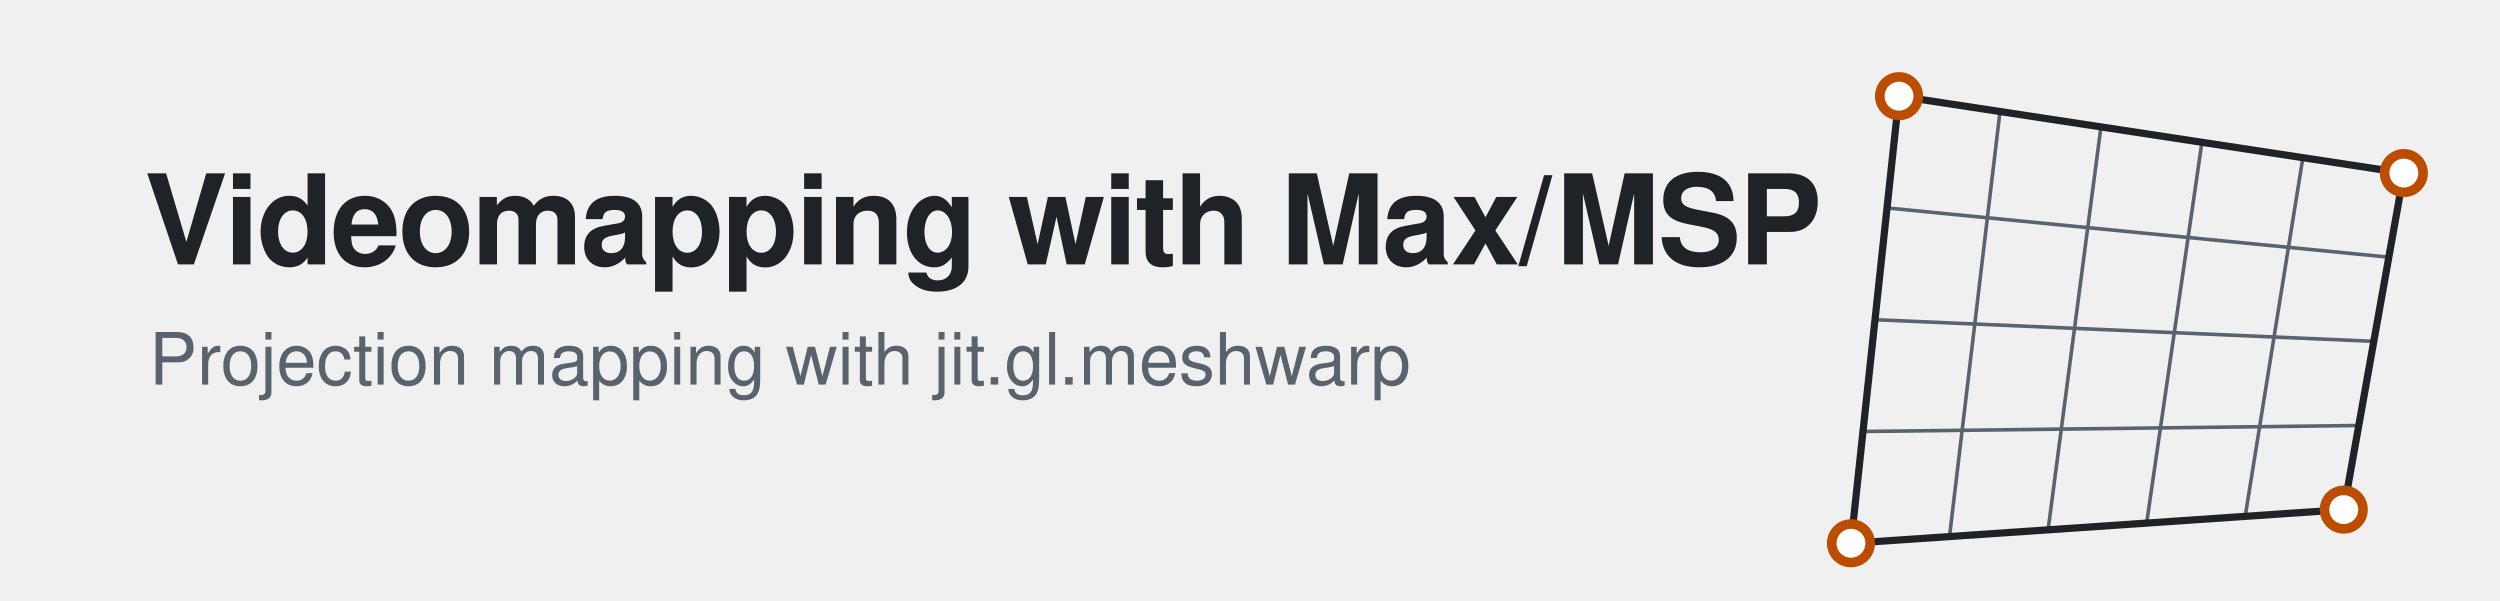
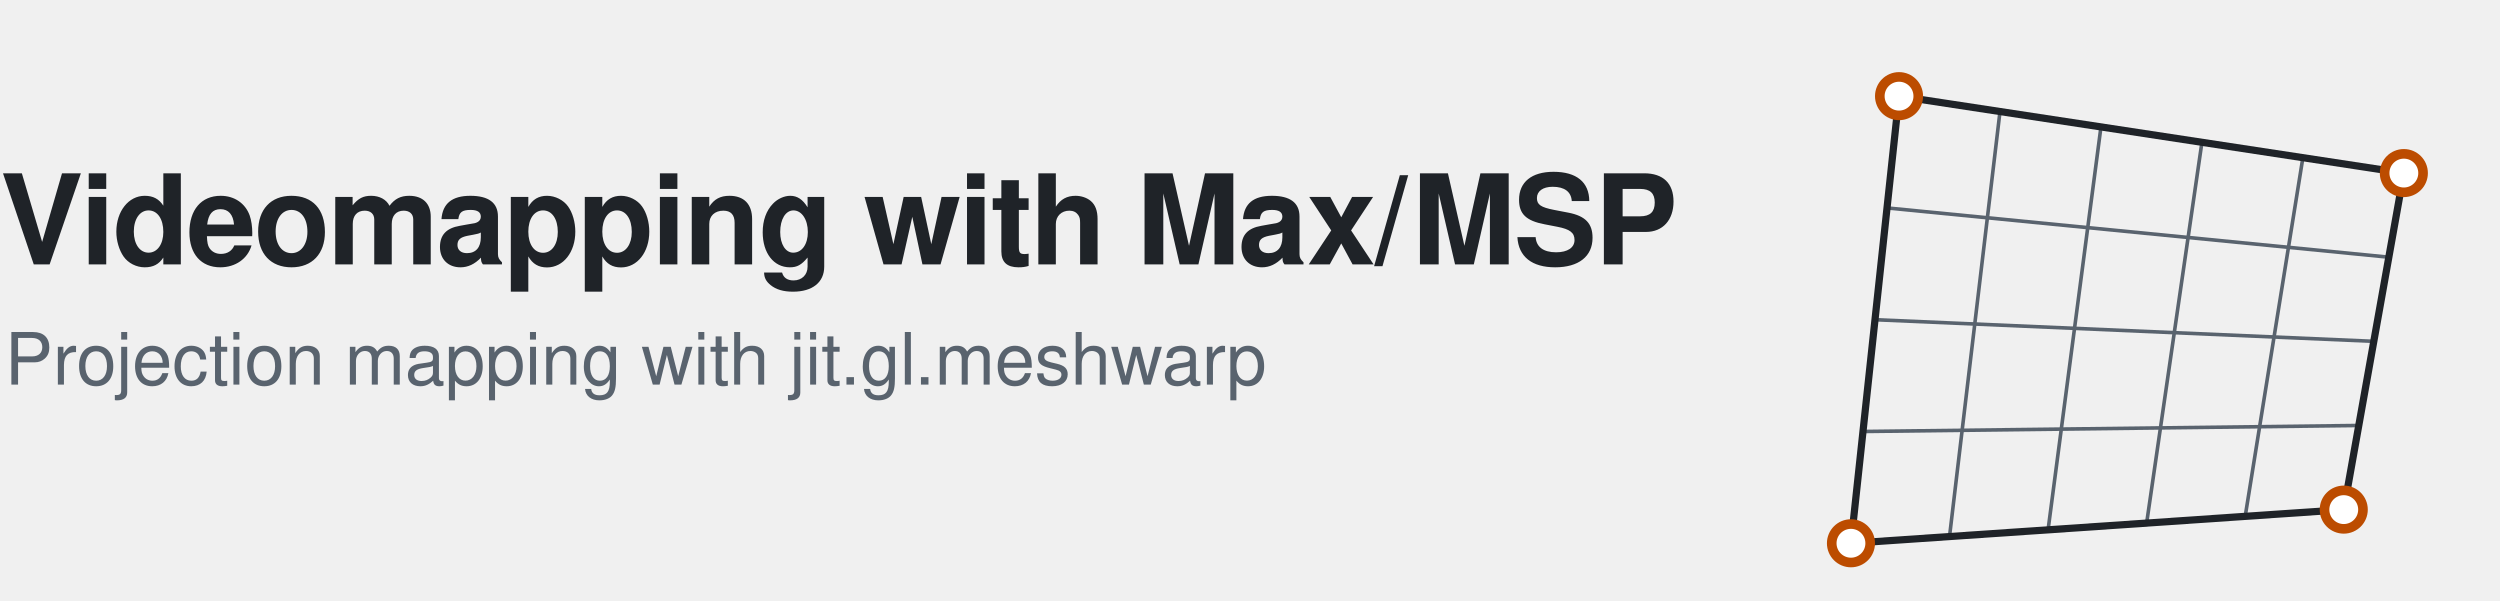
<svg xmlns="http://www.w3.org/2000/svg" viewBox="0 0 1040 250" width="1040" height="250" role="img" aria-labelledby="t d">
-   <text x="60" y="110" fill="#1f2328" font-family="-apple-system, BlinkMacSystemFont, 'Segoe UI', Helvetica, Arial, sans-serif" font-size="52" font-weight="700" letter-spacing="-1" textLength="660" lengthAdjust="spacingAndGlyphs">Videomapping with Max/MSP</text>
-   <text x="62" y="160" fill="#59636e" font-family="-apple-system, BlinkMacSystemFont, 'Segoe UI', Helvetica, Arial, sans-serif" font-size="30" textLength="500" lengthAdjust="spacingAndGlyphs">Projection mapping with jit.gl.meshwarp</text>
+   <text x="0" y="110" fill="#1f2328" font-family="-apple-system, BlinkMacSystemFont, 'Segoe UI', Helvetica, Arial, sans-serif" font-size="52" font-weight="700" letter-spacing="-1" textLength="660" lengthAdjust="spacingAndGlyphs">Videomapping with Max/MSP</text>
+   <text x="2" y="160" fill="#59636e" font-family="-apple-system, BlinkMacSystemFont, 'Segoe UI', Helvetica, Arial, sans-serif" font-size="30" textLength="500" lengthAdjust="spacingAndGlyphs">Projection mapping with jit.gl.meshwarp</text>
  <g stroke="#59636e" stroke-width="1.5">
    <line x1="832.0" y1="46.4" x2="811.0" y2="223.2" />
    <line x1="874.0" y1="52.8" x2="852.0" y2="220.4" />
    <line x1="916.0" y1="59.2" x2="893.0" y2="217.6" />
    <line x1="958.0" y1="65.6" x2="934.0" y2="214.8" />
    <line x1="785.0" y1="86.5" x2="993.8" y2="107.0" />
    <line x1="780.0" y1="133.0" x2="987.5" y2="142.0" />
    <line x1="775.0" y1="179.5" x2="981.2" y2="177.0" />
  </g>
  <polygon points="790,40 1000,72 975,212 770,226" fill="none" stroke="#1f2328" stroke-width="3" stroke-linejoin="round" />
  <circle cx="790" cy="40" r="8" fill="#ffffff" stroke="#bc4c00" stroke-width="4" />
  <circle cx="1000" cy="72" r="8" fill="#ffffff" stroke="#bc4c00" stroke-width="4" />
  <circle cx="975" cy="212" r="8" fill="#ffffff" stroke="#bc4c00" stroke-width="4" />
  <circle cx="770" cy="226" r="8" fill="#ffffff" stroke="#bc4c00" stroke-width="4" />
</svg>
